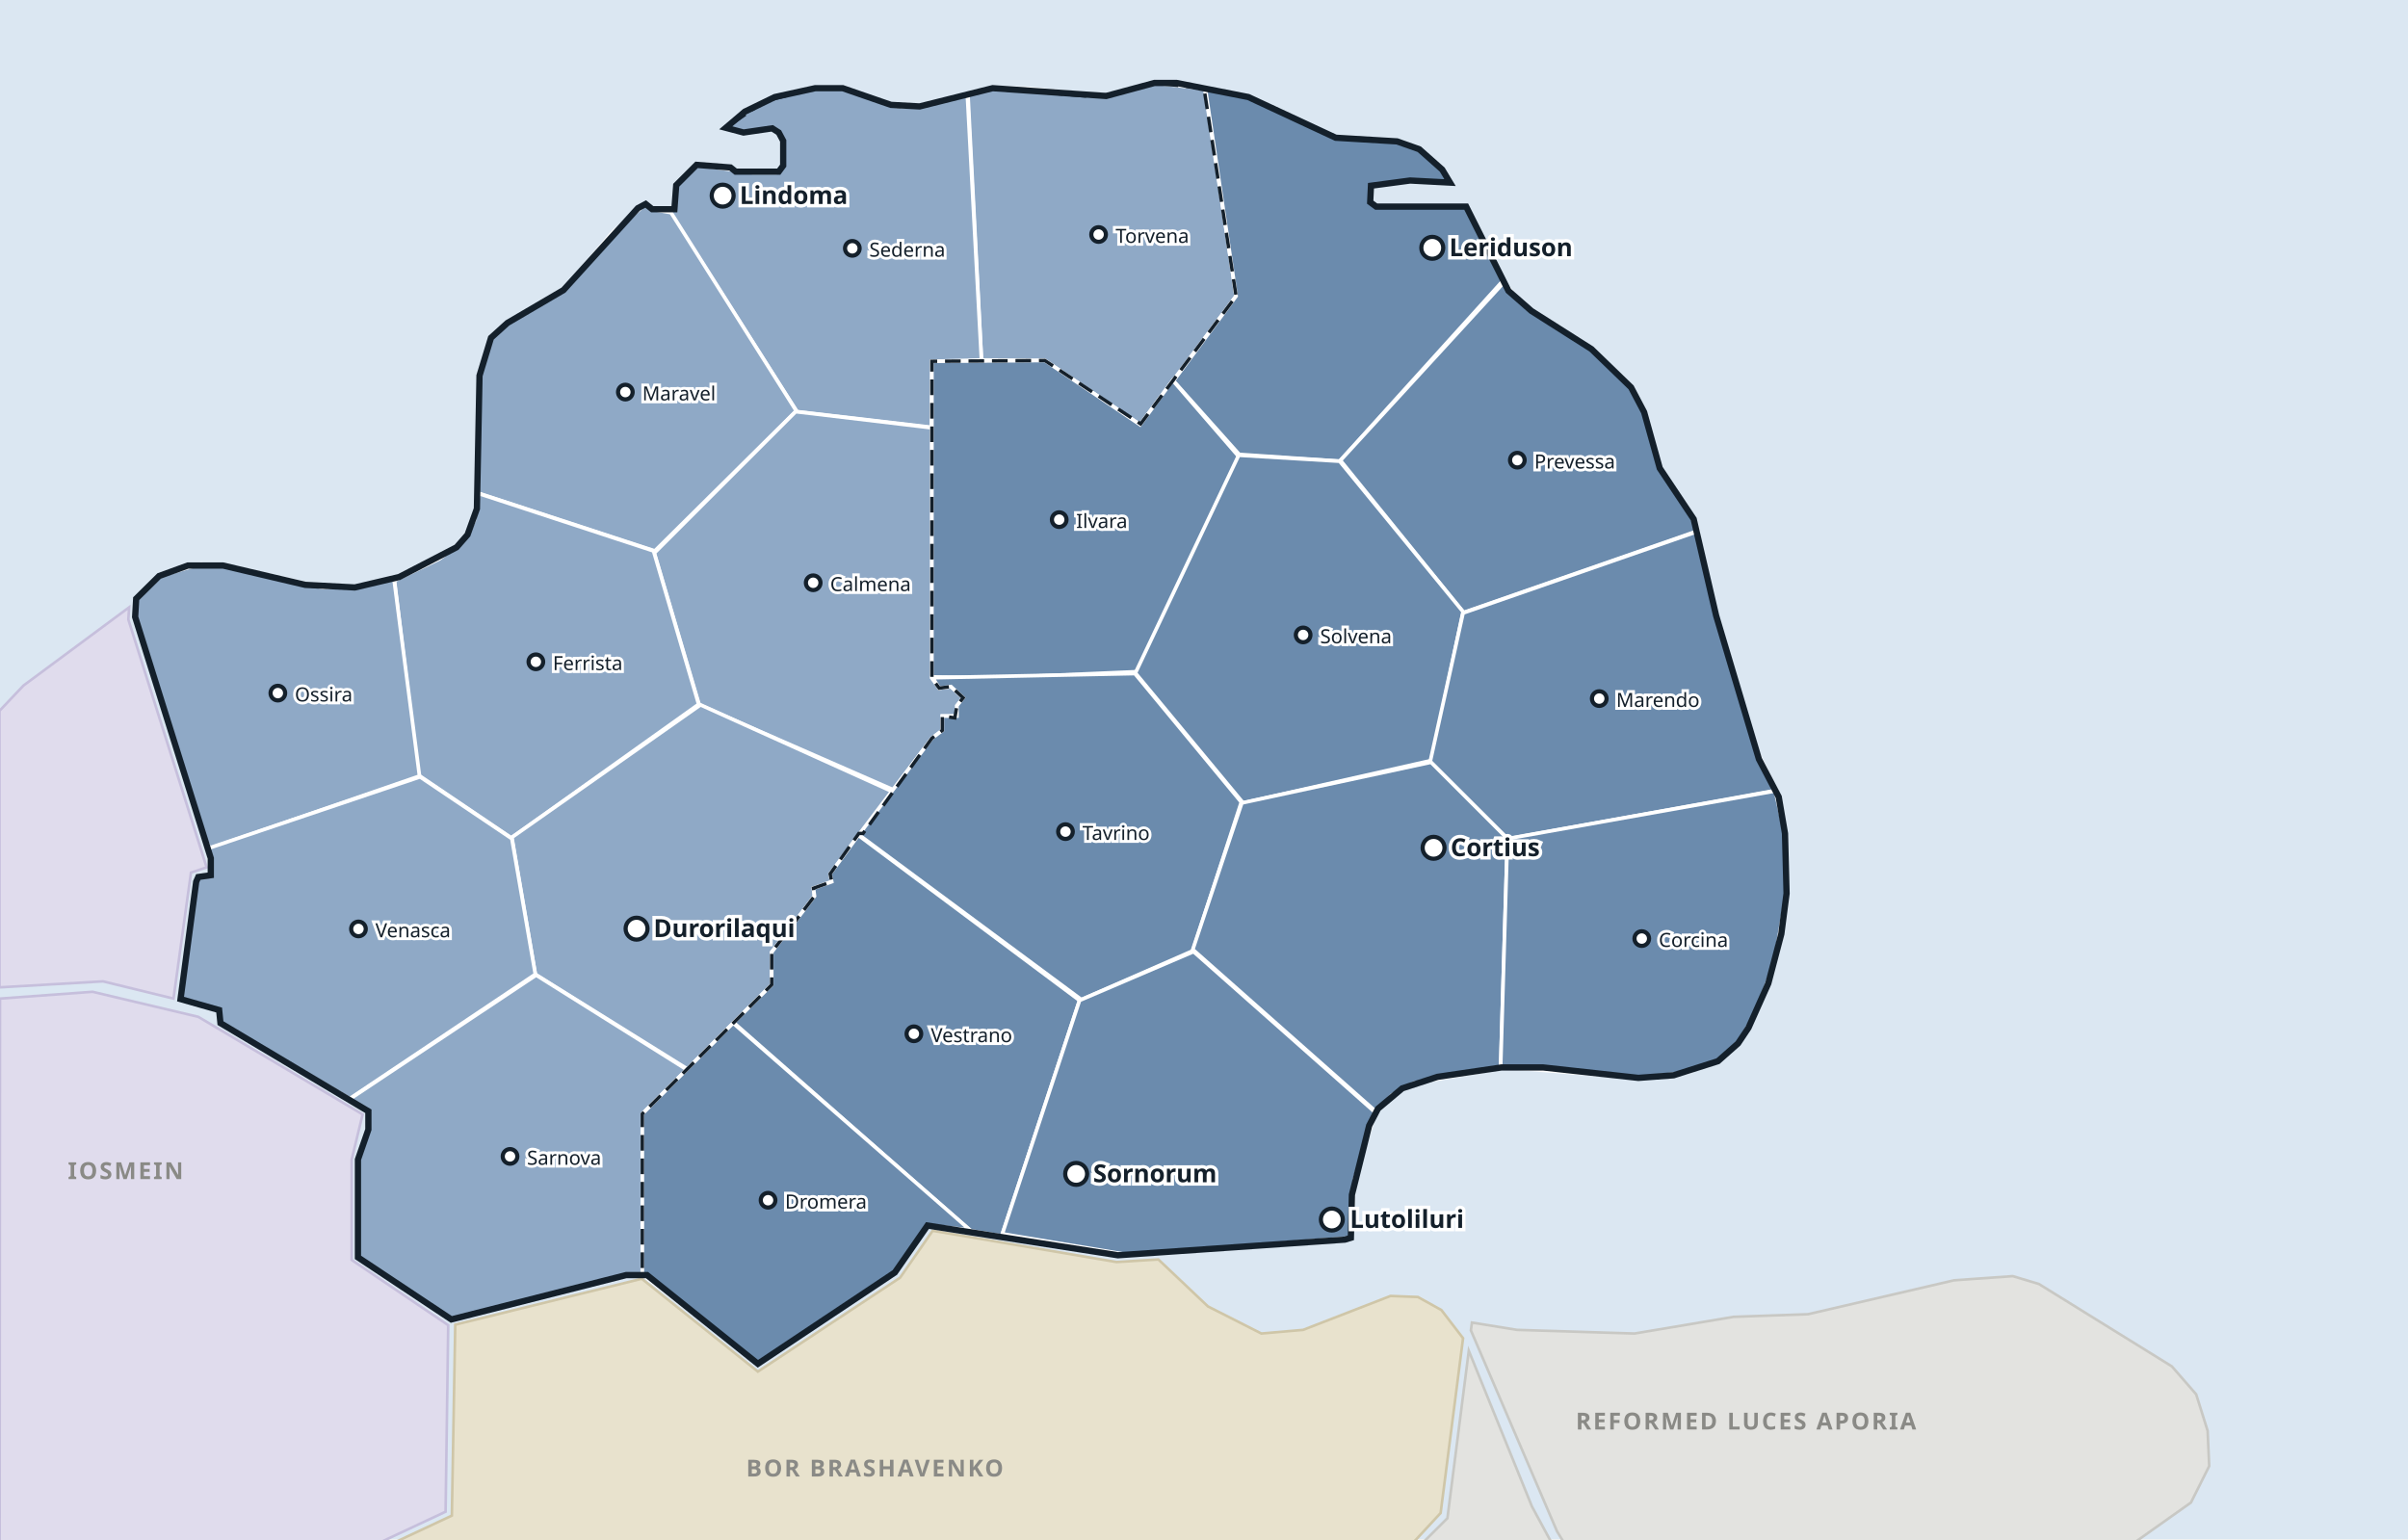
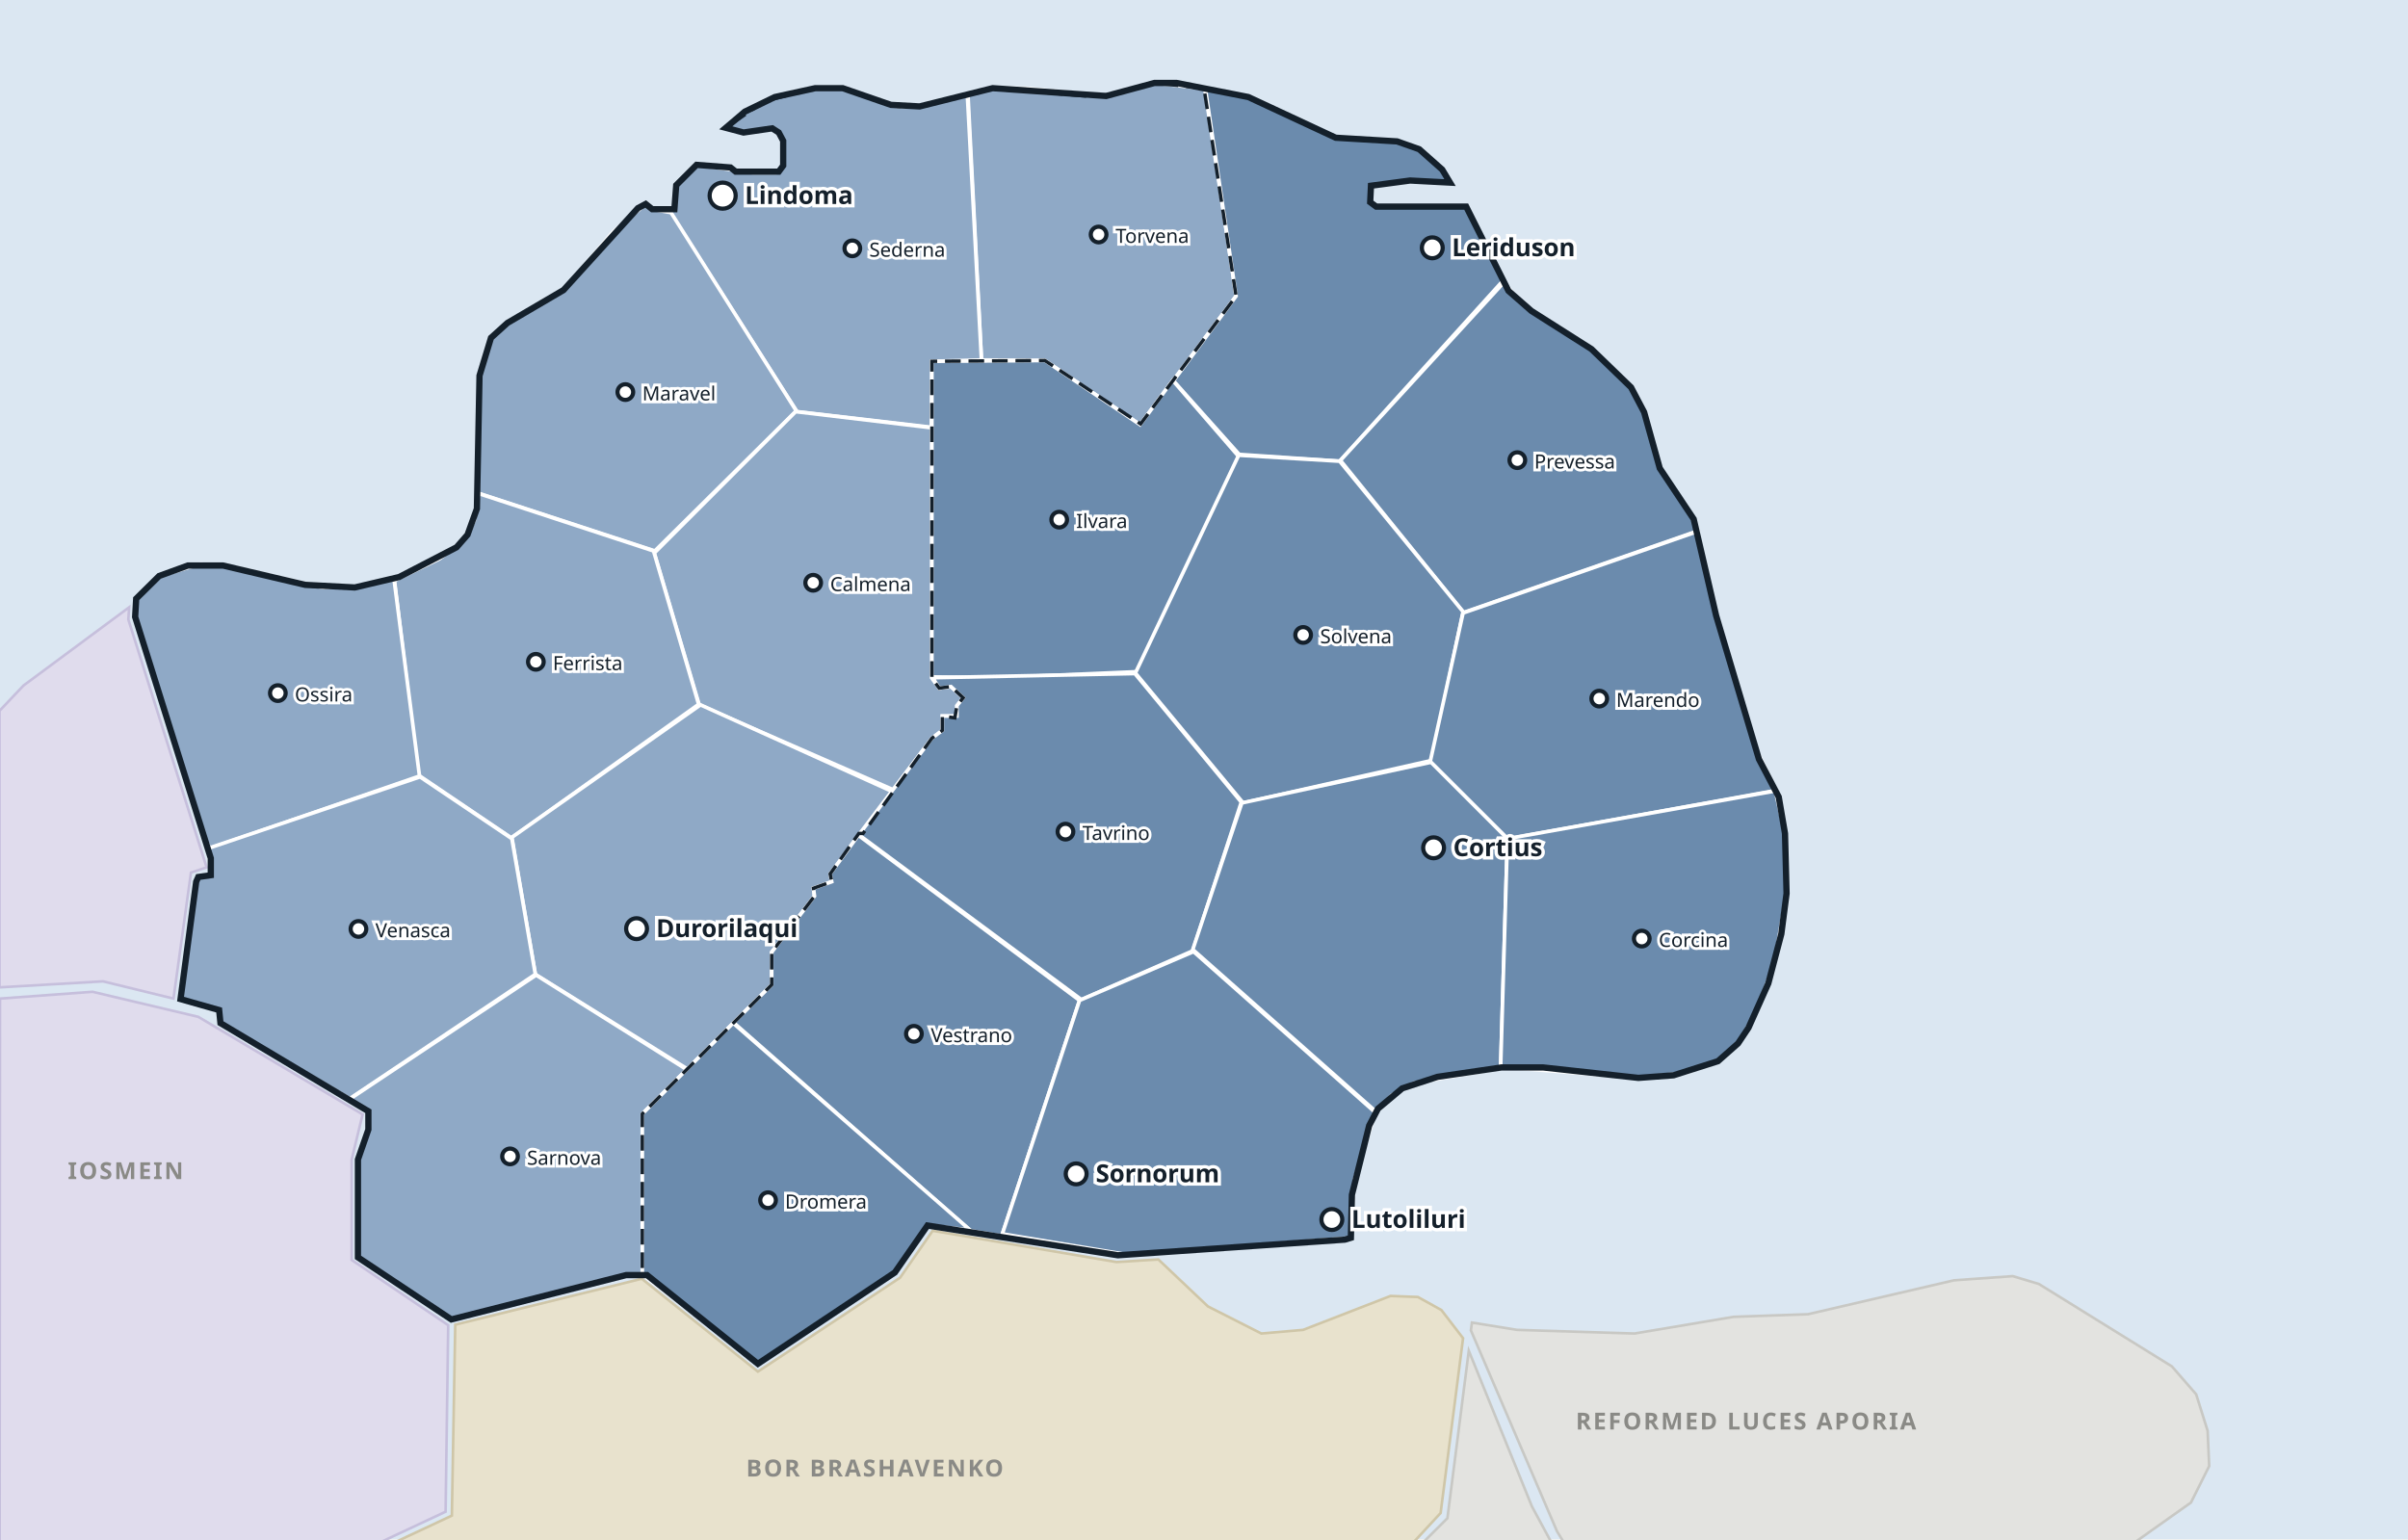
<svg xmlns="http://www.w3.org/2000/svg" viewBox="0 0 923 590" role="img" aria-labelledby="maptitle mapdesc" id="fluid-map">
  <defs>
    <style>.sea{fill:#dbe7f2}.nb{fill:#e3e3e0;stroke:#c8c8c4;stroke-width:1}.nb-bor{fill:#e8e2cd;stroke:#cfc6a8;stroke-width:1}.nb-ios{fill:#e0dced;stroke:#c6bfdc;stroke-width:1}.sr{stroke:#ffffff;stroke-width:1.4;cursor:pointer;transition:fill .12s}.sr.w{fill:#8fa9c6}.sr.e{fill:#6b8bad}.sr:hover{fill:#2f5680}.sr.on{fill:#1a6f37}.rim{fill:none;stroke:#14202b;stroke-width:2.4;pointer-events:none}.rimint{fill:none;stroke:#14202b;stroke-width:1.3;stroke-dasharray:6 3;pointer-events:none}.town{fill:#ffffff;stroke:#14202b;stroke-width:1.6;pointer-events:none}.tl{font:600 9.5px ui-sans-serif,system-ui,sans-serif;fill:#14202b;pointer-events:none;paint-order:stroke;stroke:#fff;stroke-width:2.6}.tl.sm{font:500 7.5px ui-sans-serif,system-ui,sans-serif;stroke-width:2.2}.nl{font:600 9px ui-sans-serif,system-ui,sans-serif;fill:#8a8a86;letter-spacing:.08em;pointer-events:none}</style>
  </defs>
  <rect class="sea" x="0" y="0" width="923" height="590" />
  <path class="nb-ios" d="M66.5,382.8 39.5,376.2 -0.2,378.5 -0.2,272.5 9.0,262.8 49.5,232.8 49.2,237.5 79.2,332.5 73.2,334.5 66.5,382.8Z M80.0,690.2 -0.2,680.0 0.0,382.8 35.5,380.2 76.0,389.8 139.0,427.2 134.8,444.5 134.8,483.0 171.8,508.0 170.8,579.5 90.8,617.0 90.8,673.5 80.0,690.2Z" />
  <path class="nb-bor" d="M316.5,922.8 0.0,922.8 -0.2,683.0 78.0,692.8 82.2,691.5 93.2,674.5 93.2,618.5 173.2,581.0 174.5,507.8 246.0,490.2 290.5,525.8 345.0,489.8 357.5,471.8 428.0,483.8 444.0,482.8 463.0,500.8 483.5,511.2 499.5,509.8 533.0,496.8 543.5,497.2 552.5,502.2 560.8,513.0 552.2,580.0 527.2,607.0 608.0,686.8 638.0,697.8 658.5,724.8 704.2,746.5 690.2,767.5 681.2,790.0 644.0,774.8 625.5,770.8 609.5,770.8 607.8,768.5 624.0,767.8 625.8,763.0 623.0,759.8 595.5,759.8 589.0,757.8 586.2,761.0 586.8,765.5 604.0,768.2 602.5,771.8 582.5,778.2 510.0,817.2 480.0,826.2 419.5,789.8 398.5,772.2 388.2,759.0 372.8,726.5 358.2,682.5 358.5,674.2 367.5,676.2 380.0,673.2 381.8,668.0 379.0,665.8 361.5,664.2 338.0,667.2 332.0,665.2 330.8,672.0 333.0,674.2 347.5,676.2 354.8,674.0 353.2,679.0 356.8,681.5 373.2,732.0 383.2,753.5 395.8,771.5 422.5,793.8 476.2,826.0 462.0,825.2 437.5,818.2 387.8,793.5 389.5,789.2 405.5,788.2 406.2,784.0 403.5,781.2 372.0,781.8 365.0,779.2 363.2,782.5 366.0,788.2 379.5,789.2 381.8,795.0 366.8,814.5 353.8,836.5 341.8,872.0 340.2,883.0 336.2,877.0 338.2,868.0 334.5,863.2 316.5,861.8 314.8,863.5 314.2,892.5 322.5,894.8 336.8,892.5 326.8,913.0 316.5,922.8Z M789.5,922.8 673.8,922.5 678.2,832.0 682.2,803.5 688.2,781.5 708.0,748.2 733.2,759.5 769.5,685.2 785.0,684.8 821.0,692.2 839.5,702.2 846.2,712.5 845.2,724.0 834.2,763.5 833.8,805.0 811.8,851.5 805.2,885.5 789.5,922.8Z M669.5,922.8 319.2,922.5 331.8,908.0 342.0,881.8 342.8,893.0 348.8,893.0 348.8,878.0 350.5,875.8 355.0,875.2 359.0,878.2 365.0,873.8 369.2,875.0 356.2,882.5 355.8,889.0 359.5,893.2 377.8,891.0 376.2,875.0 373.0,869.2 362.5,868.2 356.5,872.2 354.0,869.2 345.2,869.5 358.2,831.0 383.0,795.8 387.5,795.2 415.0,810.2 449.0,823.8 468.5,827.8 482.0,827.8 510.5,818.8 586.5,778.2 601.0,773.2 607.5,774.8 610.5,771.8 619.5,771.8 648.5,777.8 680.8,792.0 673.2,839.5 669.5,922.8Z" />
  <path class="nb" d="M737.0,625.2 677.5,623.8 636.0,616.2 614.5,606.8 610.8,604.0 613.2,603.0 610.2,598.5 610.8,592.0 600.0,592.2 596.8,587.0 563.8,510.0 564.2,507.0 581.5,509.8 626.5,511.2 664.5,504.8 693.0,503.8 749.0,490.8 771.5,489.2 781.5,492.2 832.5,523.8 841.8,534.5 846.2,548.5 846.8,562.0 839.8,576.0 817.5,591.8 772.5,606.2 761.0,612.8 752.0,621.2 746.0,619.8 737.0,625.2Z M705.5,744.2 659.5,722.2 639.5,695.8 609.5,684.8 530.2,606.5 554.8,582.0 563.0,517.8 587.2,577.5 601.8,604.5 604.0,603.8 616.0,612.8 632.5,619.8 671.0,626.8 692.8,650.5 710.8,674.5 720.2,692.0 723.2,706.0 718.8,723.0 705.5,744.2Z M731.5,756.8 709.8,746.0 720.2,729.5 726.2,715.0 727.2,701.0 724.2,690.5 708.8,664.0 679.0,628.2 740.5,629.2 744.8,633.0 738.0,650.8 734.8,648.5 734.2,642.0 730.5,642.8 728.5,637.2 726.2,637.5 725.2,646.5 723.5,646.8 715.2,642.0 717.0,640.2 723.0,642.2 722.2,639.0 714.5,636.8 709.8,642.5 718.8,651.0 709.5,648.8 710.2,652.5 714.5,655.2 724.0,652.2 726.5,654.8 730.0,652.2 735.5,655.2 743.0,653.8 755.5,671.2 775.8,682.5 767.2,684.0 731.5,756.8Z" />
  <g id="subregions">
    <path class="sr w" id="sr-kelvaqui" data-sr="kelvaqui" tabindex="0" role="button" aria-label="Kelvaqui sub-region" d="M437.0,162.8 400.5,138.2 376.2,138.0 371.0,35.8 380.5,33.8 393.0,33.8 424.0,36.8 442.5,31.8 461.8,34.0 473.8,113.5 437.0,162.8Z" />
    <path class="sr w" id="sr-lindoma" data-sr="lindoma" tabindex="0" role="button" aria-label="Lindoma sub-region" d="M357.0,163.8 305.5,157.8 256.2,80.5 258.8,80.0 259.2,71.0 267.0,63.2 288.5,66.2 297.5,66.2 299.8,64.5 300.2,54.0 298.5,50.8 296.0,49.2 285.0,50.8 278.2,49.0 288.0,41.2 298.5,36.8 312.5,33.8 323.0,33.8 344.0,40.8 352.5,40.8 370.8,36.5 376.2,138.0 357.2,138.5 357.0,163.8Z" />
    <path class="sr w" id="sr-merrisoma" data-sr="merrisoma" tabindex="0" role="button" aria-label="Merrisoma sub-region" d="M251.0,211.2 183.2,189.0 183.8,144.0 188.2,129.5 194.5,123.8 216.0,111.2 234.8,89.0 247.5,78.2 250.0,80.2 257.2,81.5 305.2,157.5 251.0,211.2Z" />
    <path class="sr w" id="sr-tessilius" data-sr="tessilius" tabindex="0" role="button" aria-label="Tessilius sub-region" d="M342.5,302.8 268.0,270.2 250.8,212.0 305.0,157.8 357.2,164.0 357.2,260.0 360.0,263.8 364.5,263.2 369.2,267.5 366.8,270.5 366.8,274.5 361.2,274.5 361.2,280.0 357.2,283.0 342.5,302.8Z" />
    <path class="sr w" id="sr-vandorum" data-sr="vandorum" tabindex="0" role="button" aria-label="Vandorum sub-region" d="M196.0,321.2 160.2,297.0 151.2,222.5 168.5,214.2 177.8,207.0 181.8,199.5 183.5,189.2 250.5,211.2 267.8,270.0 196.0,321.2Z" />
    <path class="sr w" id="sr-corvaluri" data-sr="corvaluri" tabindex="0" role="button" aria-label="Corvaluri sub-region" d="M80.5,325.2 77.8,320.5 51.8,236.5 52.2,229.5 61.0,220.8 77.0,216.2 91.5,217.8 123.5,225.2 136.0,225.2 151.0,221.8 160.8,297.5 80.5,325.2Z" />
    <path class="sr w" id="sr-durorilaqui" data-sr="durorilaqui" tabindex="0" role="button" aria-label="Durorilaqui sub-region" d="M263.5,409.8 205.2,373.5 196.2,321.0 268.5,270.2 342.2,303.5 318.2,335.0 318.8,338.0 311.8,340.5 312.2,343.5 295.8,365.0 295.8,377.5 263.5,409.8Z" />
    <path class="sr w" id="sr-ombraqui" data-sr="ombraqui" tabindex="0" role="button" aria-label="Ombraqui sub-region" d="M134.0,421.2 84.5,392.2 84.0,387.2 69.2,383.0 75.2,338.0 76.0,336.2 80.8,335.5 79.8,325.5 81.0,324.8 161.0,297.8 196.2,321.5 205.2,373.5 134.0,421.2Z" />
    <path class="sr w" id="sr-aspreduson" data-sr="aspreduson" tabindex="0" role="button" aria-label="Aspreduson sub-region" d="M173.5,505.8 137.2,482.0 137.2,444.5 141.2,433.0 141.2,426.0 133.8,421.5 205.5,373.8 263.2,410.0 246.2,427.0 246.2,488.5 240.0,488.8 173.5,505.8Z" />
    <path class="sr e" id="sr-leriduson" data-sr="leriduson" tabindex="0" role="button" aria-label="Leriduson sub-region" d="M513.5,176.8 475.0,174.2 449.8,146.0 473.8,113.5 462.0,33.8 478.5,37.2 512.0,52.8 535.5,54.2 544.0,57.2 552.8,65.0 555.8,70.0 540.5,69.2 525.5,71.2 525.2,77.5 527.5,79.2 562.0,79.2 576.2,107.5 513.5,176.8Z" />
    <path class="sr e" id="sr-anselaqui" data-sr="anselaqui" tabindex="0" role="button" aria-label="Anselaqui sub-region" d="M561.0,234.8 513.8,176.5 576.5,108.2 583.0,116.2 610.0,133.8 623.8,146.5 630.2,158.0 636.2,179.5 646.8,194.5 650.8,203.5 561.0,234.8Z" />
    <path class="sr e" id="sr-thurioma" data-sr="thurioma" tabindex="0" role="button" aria-label="Thurioma sub-region" d="M382.0,259.8 357.2,259.5 357.2,138.5 400.5,138.2 437.0,162.8 449.5,145.8 474.8,175.0 435.8,257.5 382.0,259.8Z" />
    <path class="sr e" id="sr-quintorum" data-sr="quintorum" tabindex="0" role="button" aria-label="Quintorum sub-region" d="M476.5,307.8 435.2,258.0 474.8,174.5 513.5,176.8 560.8,234.5 548.8,291.5 476.5,307.8Z" />
    <path class="sr e" id="sr-ravelluri" data-sr="ravelluri" tabindex="0" role="button" aria-label="Ravelluri sub-region" d="M580.0,321.2 577.5,321.2 548.2,292.0 560.8,235.0 650.5,203.8 657.8,236.0 672.8,286.5 680.8,303.0 580.0,321.2Z" />
    <path class="sr e" id="sr-marnaqui" data-sr="marnaqui" tabindex="0" role="button" aria-label="Marnaqui sub-region" d="M414.5,383.2 329.2,320.0 357.2,283.0 361.2,280.0 361.2,274.5 366.8,274.5 366.8,270.5 369.2,267.5 364.5,263.2 360.0,263.8 357.5,259.8 435.0,258.2 475.8,307.5 457.2,364.5 414.5,383.2Z" />
    <path class="sr e" id="sr-cortius" data-sr="cortius" tabindex="0" role="button" aria-label="Cortius sub-region" d="M527.5,426.2 457.2,364.0 476.0,307.8 548.5,292.2 577.8,321.5 575.2,409.5 542.0,415.2 533.5,419.8 527.5,426.2Z" />
    <path class="sr e" id="sr-belvacius" data-sr="belvacius" tabindex="0" role="button" aria-label="Belvacius sub-region" d="M628.0,413.2 575.2,409.0 577.8,321.5 680.5,303.2 684.2,319.5 684.8,342.5 680.2,369.0 673.2,388.0 666.2,400.0 658.5,406.8 646.5,411.2 628.0,413.2Z" />
    <path class="sr e" id="sr-esteveduson" data-sr="esteveduson" tabindex="0" role="button" aria-label="Esteveduson sub-region" d="M384.0,473.8 372.0,471.8 281.2,392.0 295.8,377.5 295.8,365.0 312.2,343.5 311.8,340.5 318.8,338.0 318.2,335.0 329.0,320.2 413.8,383.5 384.0,473.8Z" />
    <path class="sr e" id="sr-sornorum" data-sr="sornorum" tabindex="0" role="button" aria-label="Sornorum sub-region" d="M433.5,481.2 384.2,473.0 413.8,383.5 457.5,364.8 527.2,426.5 519.2,452.0 517.8,474.5 433.5,481.2Z" />
    <path class="sr e" id="sr-halvorum" data-sr="halvorum" tabindex="0" role="button" aria-label="Halvorum sub-region" d="M290.5,522.8 246.2,488.5 246.2,427.0 281.0,392.2 371.8,471.5 355.5,469.8 343.0,487.8 290.5,522.8Z" />
  </g>
  <path class="rimint" d="M173.5,505.8 137.2,482.0 137.2,444.5 141.2,433.0 141.2,426.0 84.5,392.2 84.0,387.2 69.2,383.0 75.2,338.0 76.0,336.2 80.8,335.5 80.8,329.0 51.8,236.5 52.2,229.5 61.0,220.8 72.0,216.8 85.5,216.8 117.0,224.2 136.0,225.2 153.0,221.2 175.0,209.8 179.2,205.0 182.8,195.0 183.8,144.0 188.2,129.5 194.5,123.8 216.0,111.2 244.5,79.8 247.5,78.2 250.0,80.2 258.5,80.2 259.2,71.0 267.0,63.2 280.0,64.2 282.0,65.8 298.5,65.8 300.2,63.5 300.2,54.0 298.5,50.8 296.0,49.2 285.0,50.8 278.2,49.0 293.0,38.8 312.5,33.8 323.0,33.8 344.0,40.8 352.5,40.8 380.5,33.8 416.0,36.8 427.5,36.2 442.5,31.8 461.5,33.8 473.8,113.5 437.2,162.5 400.5,138.2 357.2,138.5 357.2,260.0 360.0,263.8 364.5,263.2 369.2,267.5 366.8,270.5 366.0,275.2 361.2,274.5 361.2,280.0 357.2,283.0 330.8,319.5 329.2,319.5 318.2,335.0 318.8,338.0 311.8,340.5 312.2,343.5 295.8,365.0 295.8,377.5 246.2,427.0 246.2,488.5 240.0,488.8 173.5,505.8Z" />
  <path class="rim" d="M290.5,522.8 248.0,488.8 240.0,488.8 173.0,505.8 137.2,482.0 137.2,444.5 141.2,433.0 141.2,426.0 84.5,392.2 84.0,387.2 69.2,383.0 75.2,338.0 76.0,336.2 80.8,335.5 80.8,329.0 51.8,236.5 52.2,229.5 61.0,220.8 72.0,216.8 85.5,216.8 117.0,224.2 136.0,225.2 153.0,221.2 175.0,209.8 179.2,205.0 182.8,195.0 183.8,144.0 188.2,129.5 194.5,123.8 216.0,111.2 244.5,79.8 247.5,78.2 250.0,80.2 258.5,80.2 259.2,71.0 267.0,63.2 280.0,64.2 282.0,65.8 298.5,65.8 300.2,63.5 300.2,54.0 298.5,50.8 296.0,49.2 285.0,50.8 278.2,49.0 285.5,42.8 297.0,37.2 312.5,33.8 323.0,33.8 341.5,40.2 352.5,40.8 380.5,33.8 424.0,36.8 442.5,31.8 451.0,31.8 478.5,37.2 512.0,52.8 535.5,54.2 544.0,57.2 552.8,65.0 555.8,70.0 540.5,69.2 525.5,71.2 525.2,77.5 527.5,79.2 562.0,79.2 578.2,111.5 587.0,119.2 610.0,133.8 625.2,148.5 630.2,158.0 636.2,179.5 649.2,199.0 657.8,236.0 674.2,291.0 681.8,305.5 684.2,319.5 684.8,342.5 682.8,358.0 677.8,377.0 670.2,394.0 666.2,400.0 658.5,406.8 641.5,412.2 628.0,413.2 591.5,409.2 575.5,409.2 551.0,412.8 537.5,417.2 528.2,425.0 524.8,431.5 518.2,458.0 517.8,474.5 515.5,475.2 428.5,481.2 355.5,469.8 343.0,487.8 290.5,522.8Z" />
  <g id="towns">
-     <circle class="town" cx="421.1" cy="89.9" r="2.8" />
+     <circle class="town" cx="421.1" cy="89.9" r="3.0" />
    <text class="tl sm" x="427.6" y="93.1" text-anchor="start">Torvena</text>
-     <circle class="town" cx="277.0" cy="75.0" r="4.2" />
-     <text class="tl" x="283.5" y="78.2" text-anchor="start">Lindoma</text>
-     <circle class="town" cx="326.7" cy="95.2" r="2.8" />
+     <circle class="town" cx="277.0" cy="75.0" r="5.0" />
+     <text class="tl" x="285.5" y="78.2" text-anchor="start">Lindoma</text>
+     <circle class="town" cx="326.7" cy="95.2" r="3.0" />
    <text class="tl sm" x="333.2" y="98.4" text-anchor="start">Sederna</text>
-     <circle class="town" cx="239.7" cy="150.3" r="2.8" />
+     <circle class="town" cx="239.7" cy="150.3" r="3.0" />
    <text class="tl sm" x="246.2" y="153.5" text-anchor="start">Maravel</text>
-     <circle class="town" cx="311.7" cy="223.4" r="2.8" />
+     <circle class="town" cx="311.7" cy="223.4" r="3.0" />
    <text class="tl sm" x="318.2" y="226.6" text-anchor="start">Calmena</text>
-     <circle class="town" cx="205.4" cy="253.7" r="2.8" />
+     <circle class="town" cx="205.4" cy="253.7" r="3.0" />
    <text class="tl sm" x="211.9" y="256.9" text-anchor="start">Ferrista</text>
-     <circle class="town" cx="106.5" cy="265.7" r="2.8" />
+     <circle class="town" cx="106.5" cy="265.7" r="3.0" />
    <text class="tl sm" x="113.0" y="268.9" text-anchor="start">Ossira</text>
-     <circle class="town" cx="244.0" cy="356.0" r="4.2" />
-     <text class="tl" x="250.5" y="359.2" text-anchor="start">Durorilaqui</text>
-     <circle class="town" cx="137.4" cy="356.1" r="2.8" />
+     <circle class="town" cx="244.0" cy="356.0" r="4.0" />
+     <text class="tl" x="251.5" y="359.2" text-anchor="start">Durorilaqui</text>
+     <circle class="town" cx="137.4" cy="356.1" r="3.0" />
    <text class="tl sm" x="143.9" y="359.3" text-anchor="start">Venasca</text>
-     <circle class="town" cx="195.5" cy="443.3" r="2.8" />
+     <circle class="town" cx="195.5" cy="443.3" r="3.0" />
    <text class="tl sm" x="202.0" y="446.5" text-anchor="start">Sarnova</text>
-     <circle class="town" cx="549.0" cy="95.0" r="4.2" />
-     <text class="tl" x="555.5" y="98.2" text-anchor="start">Leriduson</text>
-     <circle class="town" cx="581.6" cy="176.4" r="2.8" />
+     <circle class="town" cx="549.0" cy="95.0" r="4.0" />
+     <text class="tl" x="556.5" y="98.2" text-anchor="start">Leriduson</text>
+     <circle class="town" cx="581.6" cy="176.4" r="3.0" />
    <text class="tl sm" x="588.1" y="179.6" text-anchor="start">Prevessa</text>
-     <circle class="town" cx="406.0" cy="199.2" r="2.8" />
+     <circle class="town" cx="406.0" cy="199.2" r="3.0" />
    <text class="tl sm" x="412.5" y="202.4" text-anchor="start">Ilvara</text>
-     <circle class="town" cx="499.5" cy="243.4" r="2.8" />
+     <circle class="town" cx="499.5" cy="243.4" r="3.0" />
    <text class="tl sm" x="506.0" y="246.6" text-anchor="start">Solvena</text>
-     <circle class="town" cx="613.0" cy="267.8" r="2.8" />
+     <circle class="town" cx="613.0" cy="267.8" r="3.0" />
    <text class="tl sm" x="619.5" y="271.0" text-anchor="start">Marendo</text>
-     <circle class="town" cx="408.4" cy="318.8" r="2.8" />
+     <circle class="town" cx="408.4" cy="318.8" r="3.0" />
    <text class="tl sm" x="414.9" y="322.0" text-anchor="start">Tavrino</text>
-     <circle class="town" cx="549.5" cy="325.0" r="4.2" />
-     <text class="tl" x="556.0" y="328.2" text-anchor="start">Cortius</text>
-     <circle class="town" cx="629.3" cy="359.8" r="2.8" />
+     <circle class="town" cx="549.5" cy="325.0" r="4.0" />
+     <text class="tl" x="557.0" y="328.2" text-anchor="start">Cortius</text>
+     <circle class="town" cx="629.3" cy="359.8" r="3.0" />
    <text class="tl sm" x="635.8" y="363.0" text-anchor="start">Corcina</text>
-     <circle class="town" cx="350.3" cy="396.3" r="2.8" />
+     <circle class="town" cx="350.3" cy="396.3" r="3.0" />
    <text class="tl sm" x="356.8" y="399.5" text-anchor="start">Vestrano</text>
-     <circle class="town" cx="412.5" cy="450.0" r="4.2" />
-     <text class="tl" x="419.0" y="453.2" text-anchor="start">Sornorum</text>
-     <circle class="town" cx="510.5" cy="467.5" r="4.2" />
-     <text class="tl" x="517.4" y="470.7" text-anchor="start">Lutoliluri</text>
-     <circle class="town" cx="294.4" cy="460.1" r="2.8" />
+     <circle class="town" cx="412.5" cy="450.0" r="4.0" />
+     <text class="tl" x="420.0" y="453.2" text-anchor="start">Sornorum</text>
+     <circle class="town" cx="510.5" cy="467.5" r="4.0" />
+     <text class="tl" x="518.0" y="470.7" text-anchor="start">Lutoliluri</text>
+     <circle class="town" cx="294.4" cy="460.1" r="3.0" />
    <text class="tl sm" x="300.9" y="463.3" text-anchor="start">Dromera</text>
  </g>
  <text class="nl" x="26" y="452">IOSMEIN</text>
  <text class="nl" x="286" y="566">BOR BRASHAVENKO</text>
  <text class="nl" x="604" y="548">REFORMED LUCES APORIA</text>
</svg>
